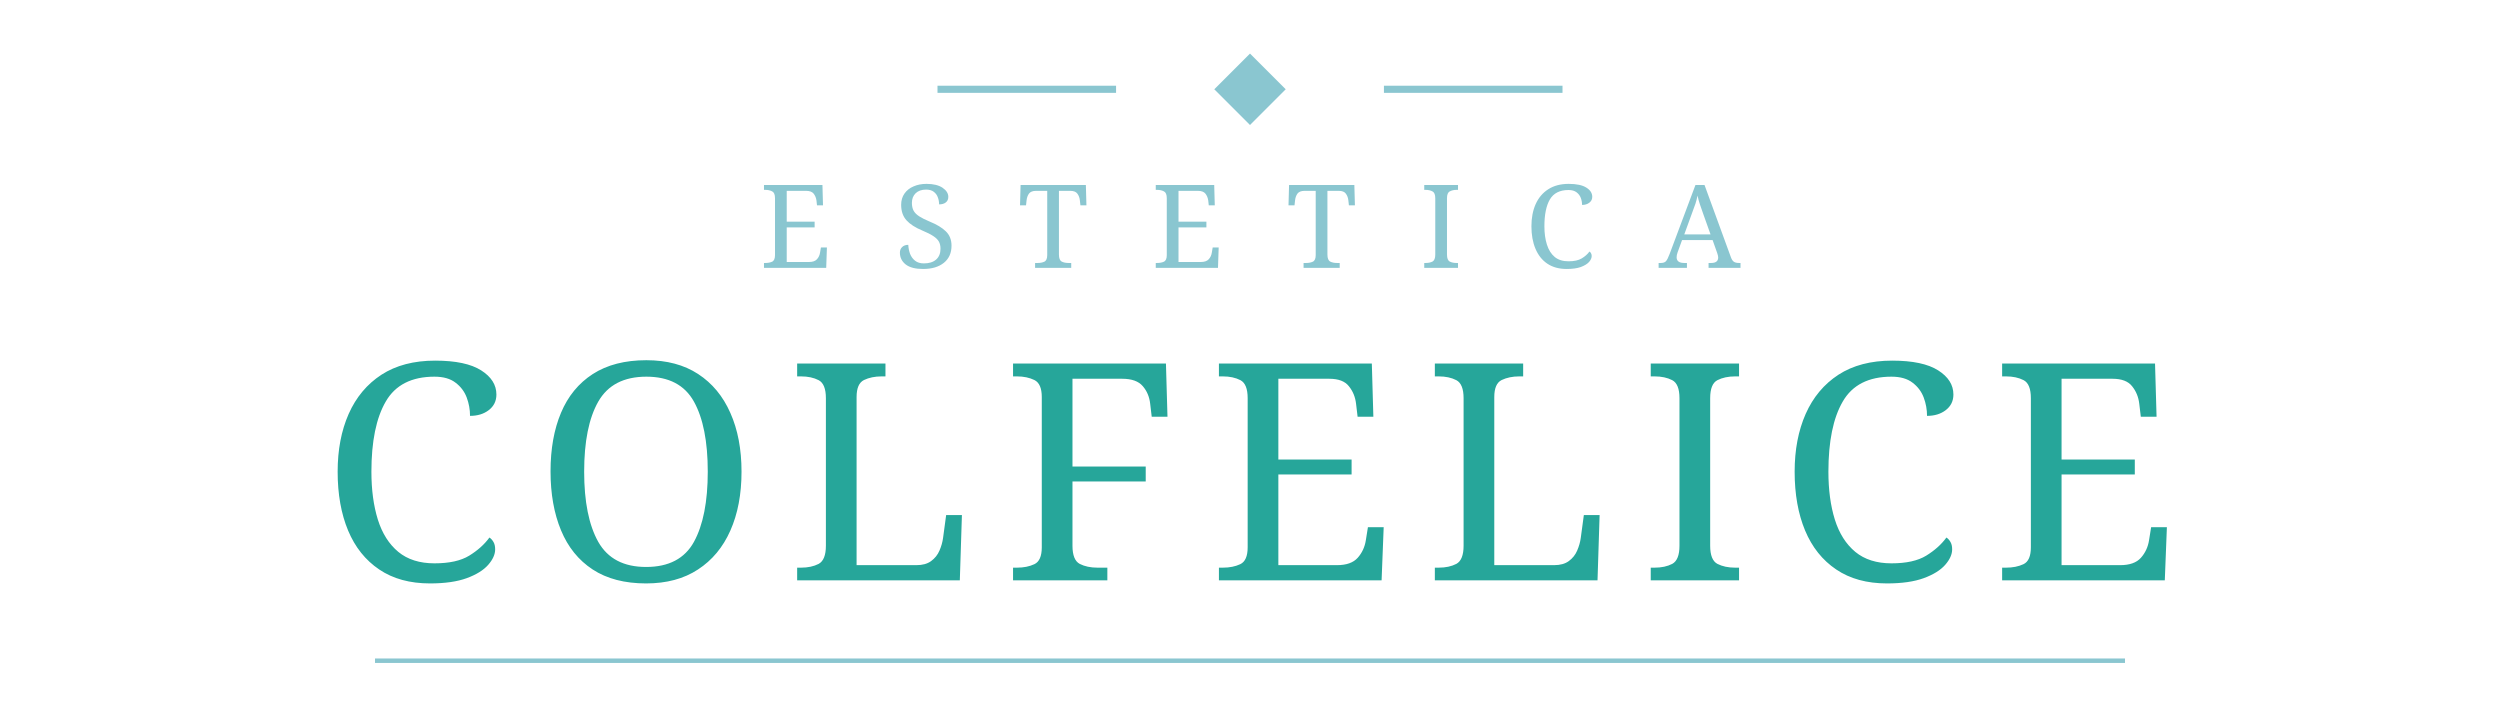
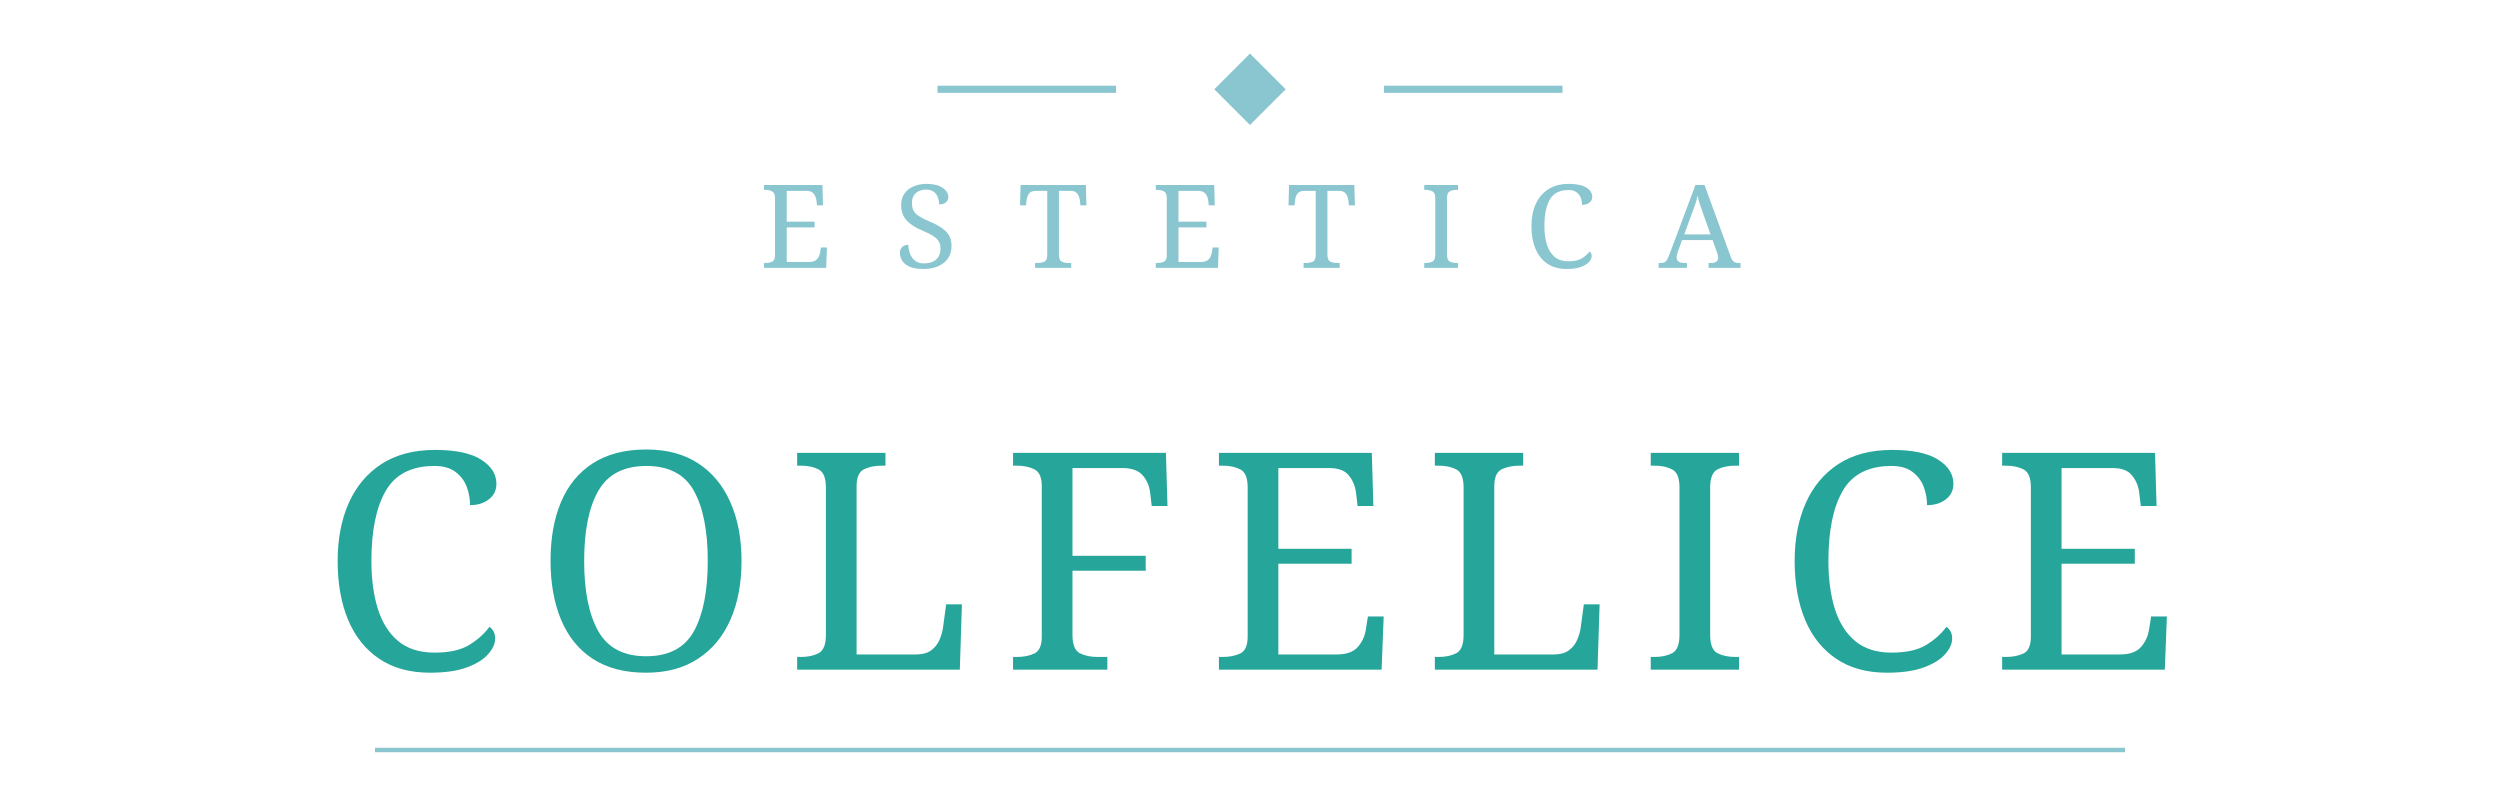
- <svg xmlns="http://www.w3.org/2000/svg" viewBox="0 0 280 80">
+ <svg xmlns="http://www.w3.org/2000/svg" viewBox="0 0 280 90">
  <line x1="105" y1="10" x2="125" y2="10" stroke="#8AC6D0" stroke-width="0.8" />
  <polygon points="140,6 144,10 140,14 136,10" fill="#8AC6D0" />
  <line x1="155" y1="10" x2="175" y2="10" stroke="#8AC6D0" stroke-width="0.8" />
  <text x="140" y="30" text-anchor="middle" font-family="'Cormorant Garamond',Georgia,serif" font-size="13" font-weight="300" letter-spacing="7" fill="#8AC6D0">ESTETICA</text>
-   <text x="140" y="65" text-anchor="middle" font-family="'Cormorant Garamond',Georgia,serif" font-size="34" font-weight="300" letter-spacing="3" fill="#26A69A">COLFELICE</text>
-   <line x1="42" y1="74" x2="238" y2="74" stroke="#8AC6D0" stroke-width="0.5" />
+   <text x="140" y="75" text-anchor="middle" font-family="'Cormorant Garamond',Georgia,serif" font-size="34" font-weight="300" letter-spacing="3" fill="#26A69A">COLFELICE</text>
+   <line x1="42" y1="84" x2="238" y2="84" stroke="#8AC6D0" stroke-width="0.5" />
</svg>
